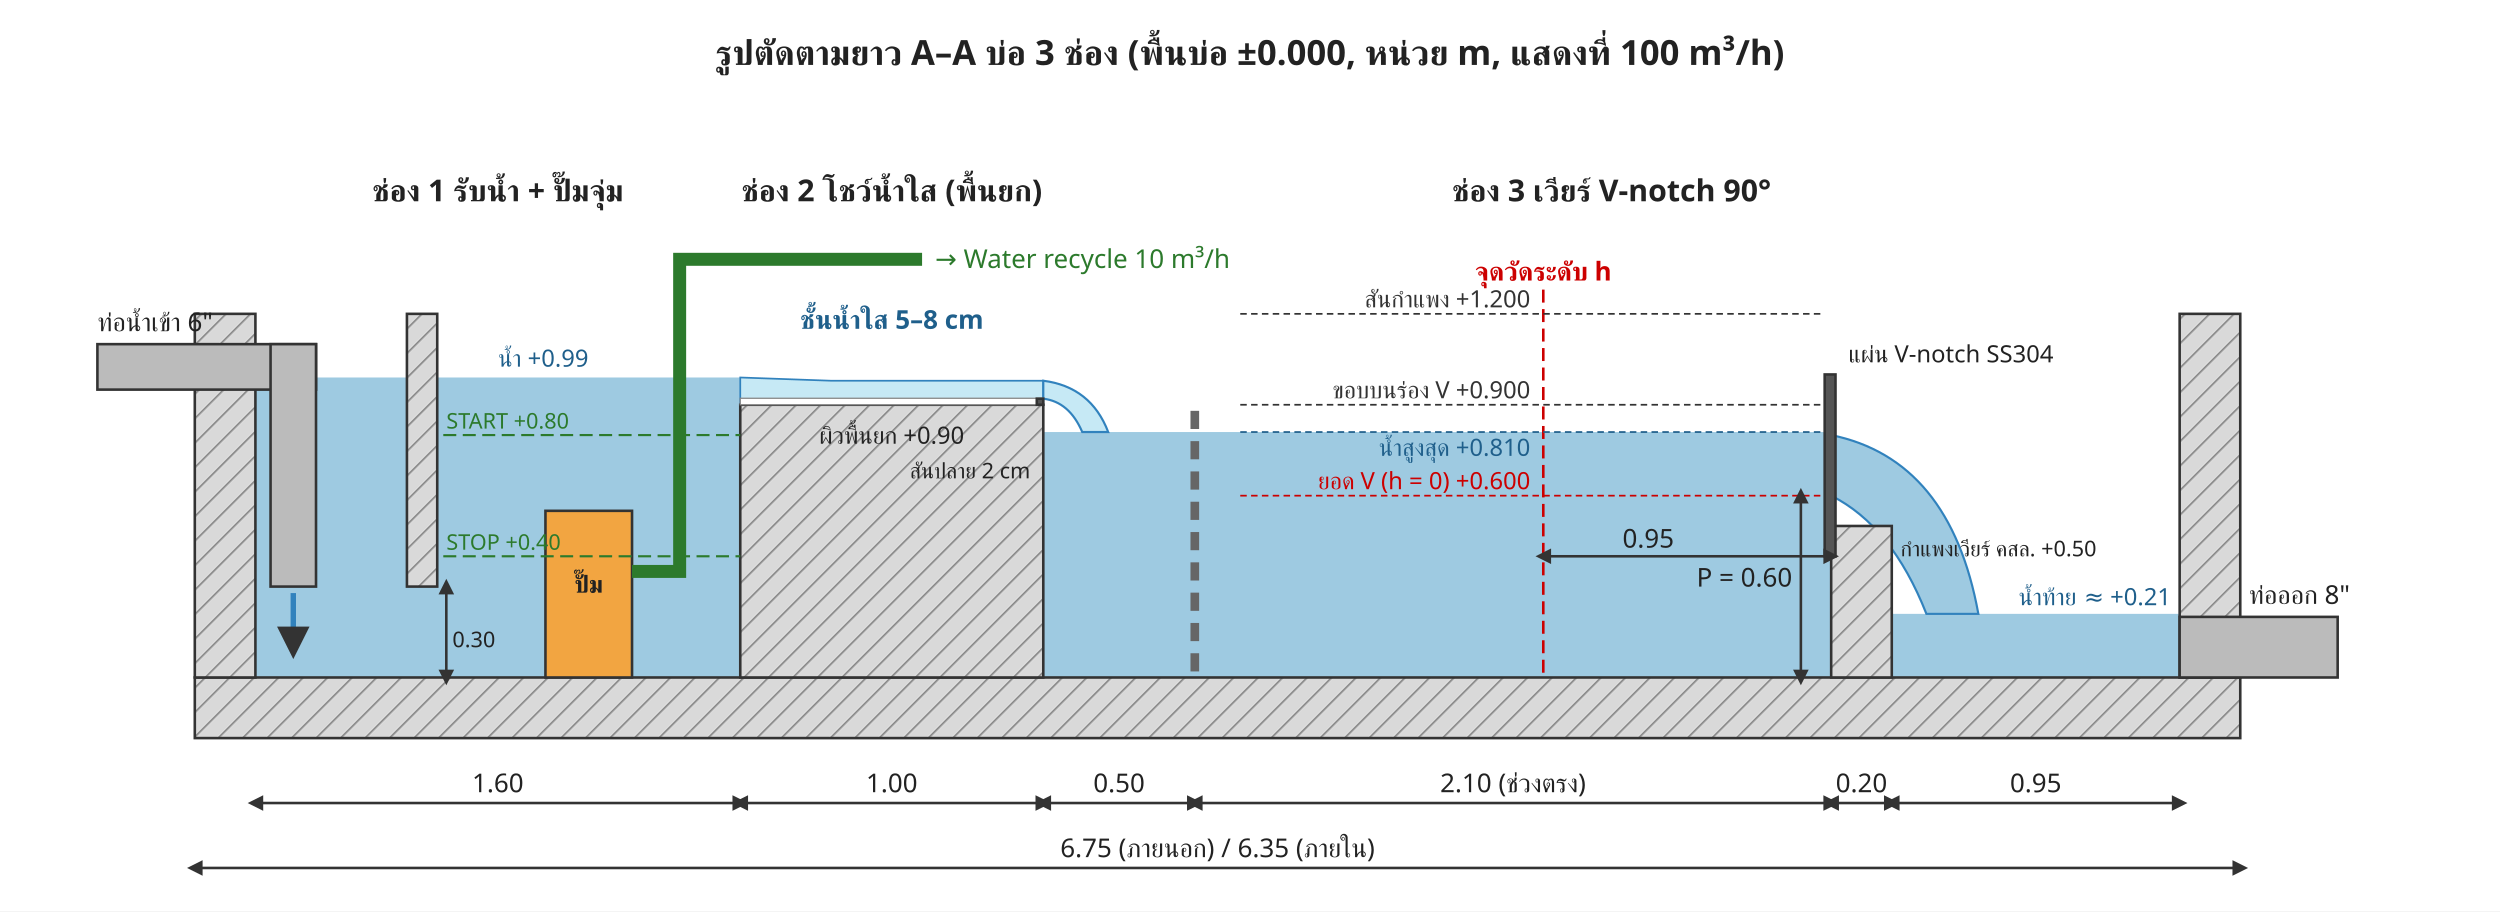
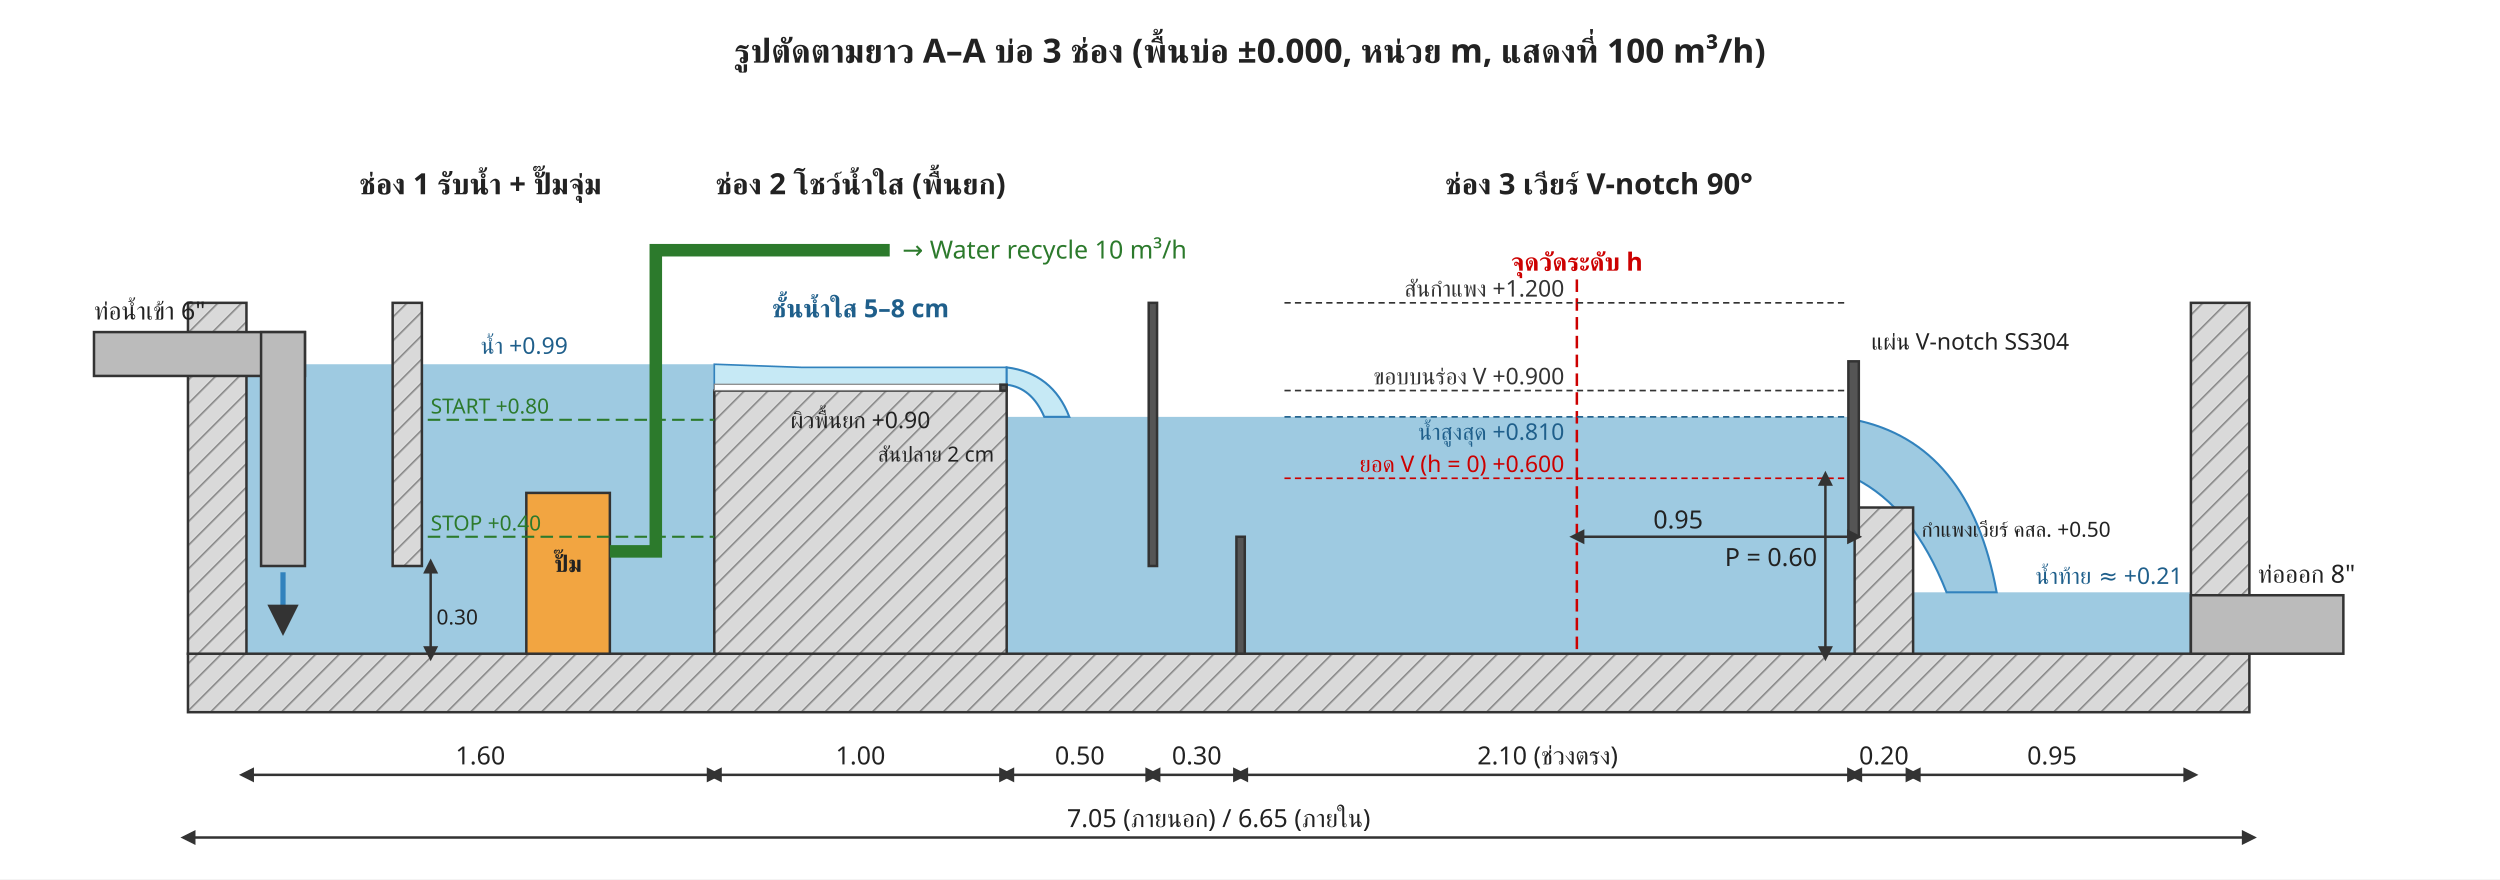
- <svg xmlns="http://www.w3.org/2000/svg" viewBox="0 0 1155 421" width="1155" height="421" font-family="Sarabun, Tahoma, sans-serif">
+ <svg xmlns="http://www.w3.org/2000/svg" viewBox="0 0 1197 421" width="1197" height="421" font-family="Sarabun, Tahoma, sans-serif">
  <defs>
    <pattern id="rc" width="8" height="8" patternUnits="userSpaceOnUse" patternTransform="rotate(45)">
      <rect width="8" height="8" fill="#d9d9d9" />
      <line x1="0" y1="0" x2="0" y2="8" stroke="#888" stroke-width="1.5" />
    </pattern>
    <marker id="a" viewBox="0 0 10 10" refX="5" refY="5" markerWidth="6" markerHeight="6" orient="auto-start-reverse">
      <path d="M0,0 L10,5 L0,10 z" fill="#333" />
    </marker>
  </defs>
-   <rect width="1155" height="421" fill="white" />
-   <text x="577.5" y="30.0" font-size="16" text-anchor="middle" fill="#222" font-weight="bold">รูปตัดตามยาว A–A บ่อ 3 ช่อง  (พื้นบ่อ ±0.000, หน่วย m, แสดงที่ 100 m³/h)</text>
+   <rect width="1197" height="421" fill="white" />
+   <text x="598.5" y="30.0" font-size="16" text-anchor="middle" fill="#222" font-weight="bold">รูปตัดตามยาว A–A บ่อ 3 ช่อง  (พื้นบ่อ ±0.000, หน่วย m, แสดงที่ 100 m³/h)</text>
  <rect x="118.0" y="174.4" width="224.0" height="138.6" fill="#9ecae1" stroke="none" stroke-width="1.2" />
  <polygon points="342.0,174.4 384.0,175.9 482.0,175.9 482.0,187.0 342.0,187.0" fill="#c6e9f5" stroke="#3182bd" stroke-width="0.8" fill-opacity="1" />
-   <rect x="482.0" y="199.6" width="364.0" height="113.4" fill="#9ecae1" stroke="none" stroke-width="1.2" />
-   <rect x="874.0" y="283.6" width="133.0" height="29.4" fill="#9ecae1" stroke="none" stroke-width="1.2" />
+   <rect x="482.0" y="199.6" width="406.0" height="113.4" fill="#9ecae1" stroke="none" stroke-width="1.2" />
+   <rect x="916.0" y="283.6" width="133.0" height="29.4" fill="#9ecae1" stroke="none" stroke-width="1.2" />
  <path d="M482.0,175.9 Q504.0,178.7 512.0,199.6 L500.0,199.6 Q494.0,185.6 482.0,184.2 z" fill="#c6e9f5" stroke="#3182bd" />
-   <path d="M846.0,201.0 Q901.0,212.2 914.0,283.6 L890.0,283.6 Q874.0,243.0 846.0,229.0 z" fill="#9ecae1" stroke="#3182bd" />
-   <rect x="90.0" y="313.0" width="945.0" height="28.0" fill="url(#rc)" stroke="#333" stroke-width="1.2" />
+   <path d="M888.0,201.0 Q943.0,212.2 956.0,283.6 L932.0,283.6 Q916.0,243.0 888.0,229.0 z" fill="#9ecae1" stroke="#3182bd" />
+   <rect x="90.0" y="313.0" width="987.0" height="28.0" fill="url(#rc)" stroke="#333" stroke-width="1.2" />
  <rect x="90.0" y="145.0" width="28.0" height="168.0" fill="url(#rc)" stroke="#333" stroke-width="1.2" />
-   <rect x="1007.0" y="145.0" width="28.0" height="168.0" fill="url(#rc)" stroke="#333" stroke-width="1.2" />
+   <rect x="1049.0" y="145.0" width="28.0" height="168.0" fill="url(#rc)" stroke="#333" stroke-width="1.2" />
  <rect x="342.0" y="187.0" width="140.0" height="126.0" fill="url(#rc)" stroke="#333" stroke-width="1.2" />
  <rect x="342.0" y="184.0" width="140.0" height="3.0" fill="#fff" stroke="#888" stroke-width="0.6" />
  <rect x="479.0" y="184.2" width="3.0" height="2.8" fill="#555" stroke="#333" stroke-width="1.2" />
  <rect x="45.0" y="159.0" width="101.0" height="21.0" fill="#bbb" stroke="#333" stroke-width="1.2" />
  <rect x="125.0" y="159.0" width="21.0" height="112.0" fill="#bbb" stroke="#333" stroke-width="1.2" />
  <text x="45.0" y="153.0" font-size="12" text-anchor="start" fill="#222" font-weight="normal">ท่อน้ำเข้า 6"</text>
  <line x1="135.5" y1="274.0" x2="135.5" y2="297.0" stroke="#3182bd" stroke-width="2.5" marker-end="url(#a)" />
  <rect x="188.0" y="145.0" width="14.0" height="126.0" fill="url(#rc)" stroke="#333" stroke-width="1.2" />
  <line x1="206.2" y1="271.0" x2="206.2" y2="313.0" stroke="#333" stroke-width="1.2" marker-start="url(#a)" marker-end="url(#a)" />
  <text x="209.0" y="299.0" font-size="10" text-anchor="start" fill="#222" font-weight="normal">0.30</text>
  <rect x="252.0" y="236.0" width="40.0" height="77.0" fill="#f2a541" stroke="#333" stroke-width="1.2" />
  <text x="272.0" y="273.8" font-size="11" text-anchor="middle" fill="#222" font-weight="bold">ปั๊ม</text>
  <path d="M292.0,264.0 H314.0 V119.8 H426.0" fill="none" stroke="#2c7a2c" stroke-width="6" />
  <text x="432.0" y="123.8" font-size="12" text-anchor="start" fill="#2c7a2c" font-weight="normal">→ Water recycle 10 m³/h</text>
  <line x1="204.8" y1="201.0" x2="342.0" y2="201.0" stroke="#2c7a2c" stroke-width="1" stroke-dasharray="6 3" />
  <text x="206.2" y="198.0" font-size="10" text-anchor="start" fill="#2c7a2c" font-weight="normal">START +0.80</text>
  <line x1="204.8" y1="257.0" x2="342.0" y2="257.0" stroke="#2c7a2c" stroke-width="1" stroke-dasharray="6 3" />
  <text x="206.2" y="254.0" font-size="10" text-anchor="start" fill="#2c7a2c" font-weight="normal">STOP +0.40</text>
-   <rect x="550.0" y="301.8" width="4.0" height="8.4" fill="#666" stroke="none" stroke-width="1.2" />
-   <rect x="550.0" y="287.8" width="4.0" height="8.4" fill="#666" stroke="none" stroke-width="1.2" />
-   <rect x="550.0" y="273.8" width="4.0" height="8.4" fill="#666" stroke="none" stroke-width="1.2" />
-   <rect x="550.0" y="259.8" width="4.0" height="8.4" fill="#666" stroke="none" stroke-width="1.2" />
-   <rect x="550.0" y="245.8" width="4.0" height="8.4" fill="#666" stroke="none" stroke-width="1.2" />
-   <rect x="550.0" y="231.8" width="4.0" height="8.4" fill="#666" stroke="none" stroke-width="1.2" />
-   <rect x="550.0" y="217.8" width="4.0" height="8.4" fill="#666" stroke="none" stroke-width="1.2" />
-   <rect x="550.0" y="203.8" width="4.0" height="8.4" fill="#666" stroke="none" stroke-width="1.2" />
-   <rect x="550.0" y="189.8" width="4.0" height="8.4" fill="#666" stroke="none" stroke-width="1.2" />
-   <line x1="713.0" y1="133.8" x2="713.0" y2="313.0" stroke="#c00" stroke-width="1.2" stroke-dasharray="6 3" />
-   <text x="713.0" y="129.6" font-size="12" text-anchor="middle" fill="#c00" font-weight="bold">จุดวัดระดับ h</text>
-   <rect x="846.0" y="243.0" width="28.0" height="70.0" fill="url(#rc)" stroke="#333" stroke-width="1.2" />
-   <rect x="843.0" y="173.0" width="5.0" height="84.0" fill="#555" stroke="#333" stroke-width="1.2" />
-   <text x="854.0" y="167.4" font-size="11" text-anchor="start" fill="#222" font-weight="normal">แผ่น V-notch SS304</text>
-   <text x="878.0" y="257.0" font-size="10" text-anchor="start" fill="#222" font-weight="normal">กำแพงเวียร์ คสล. +0.50</text>
-   <rect x="1007.0" y="285.0" width="73.0" height="28.0" fill="#bbb" stroke="#333" stroke-width="1.2" />
-   <text x="1039.0" y="279.0" font-size="12" text-anchor="start" fill="#222" font-weight="normal">ท่อออก 8"</text>
-   <line x1="573.0" y1="145.0" x2="842.0" y2="145.0" stroke="#333" stroke-width="0.8" stroke-dasharray="3 2" />
-   <text x="707.0" y="142.0" font-size="11" text-anchor="end" fill="#333" font-weight="normal">สันกำแพง +1.200</text>
-   <line x1="573.0" y1="187.0" x2="842.0" y2="187.0" stroke="#333" stroke-width="0.8" stroke-dasharray="3 2" />
-   <text x="707.0" y="184.0" font-size="11" text-anchor="end" fill="#333" font-weight="normal">ขอบบนร่อง V +0.900</text>
-   <line x1="573.0" y1="199.6" x2="842.0" y2="199.6" stroke="#1f5f8b" stroke-width="0.8" stroke-dasharray="3 2" />
-   <text x="707.0" y="210.6" font-size="11" text-anchor="end" fill="#1f5f8b" font-weight="normal">น้ำสูงสุด +0.810</text>
-   <line x1="573.0" y1="229.0" x2="842.0" y2="229.0" stroke="#c00" stroke-width="0.8" stroke-dasharray="3 2" />
-   <text x="707.0" y="226.0" font-size="11" text-anchor="end" fill="#c00" font-weight="normal">ยอด V (h = 0) +0.600</text>
+   <rect x="550.0" y="145.0" width="4.0" height="126.0" fill="#555" stroke="#333" stroke-width="1.2" />
+   <rect x="592.0" y="257.0" width="4.0" height="56.0" fill="#555" stroke="#333" stroke-width="1.2" />
+   <line x1="755.0" y1="133.8" x2="755.0" y2="313.0" stroke="#c00" stroke-width="1.2" stroke-dasharray="6 3" />
+   <text x="755.0" y="129.6" font-size="12" text-anchor="middle" fill="#c00" font-weight="bold">จุดวัดระดับ h</text>
+   <rect x="888.0" y="243.0" width="28.0" height="70.0" fill="url(#rc)" stroke="#333" stroke-width="1.2" />
+   <rect x="885.0" y="173.0" width="5.0" height="84.0" fill="#555" stroke="#333" stroke-width="1.2" />
+   <text x="896.0" y="167.4" font-size="11" text-anchor="start" fill="#222" font-weight="normal">แผ่น V-notch SS304</text>
+   <text x="920.0" y="257.0" font-size="10" text-anchor="start" fill="#222" font-weight="normal">กำแพงเวียร์ คสล. +0.50</text>
+   <rect x="1049.0" y="285.0" width="73.0" height="28.0" fill="#bbb" stroke="#333" stroke-width="1.2" />
+   <text x="1081.0" y="279.0" font-size="12" text-anchor="start" fill="#222" font-weight="normal">ท่อออก 8"</text>
+   <line x1="615.0" y1="145.0" x2="884.0" y2="145.0" stroke="#333" stroke-width="0.8" stroke-dasharray="3 2" />
+   <text x="749.0" y="142.0" font-size="11" text-anchor="end" fill="#333" font-weight="normal">สันกำแพง +1.200</text>
+   <line x1="615.0" y1="187.0" x2="884.0" y2="187.0" stroke="#333" stroke-width="0.8" stroke-dasharray="3 2" />
+   <text x="749.0" y="184.0" font-size="11" text-anchor="end" fill="#333" font-weight="normal">ขอบบนร่อง V +0.900</text>
+   <line x1="615.0" y1="199.6" x2="884.0" y2="199.6" stroke="#1f5f8b" stroke-width="0.8" stroke-dasharray="3 2" />
+   <text x="749.0" y="210.6" font-size="11" text-anchor="end" fill="#1f5f8b" font-weight="normal">น้ำสูงสุด +0.810</text>
+   <line x1="615.0" y1="229.0" x2="884.0" y2="229.0" stroke="#c00" stroke-width="0.8" stroke-dasharray="3 2" />
+   <text x="749.0" y="226.0" font-size="11" text-anchor="end" fill="#c00" font-weight="normal">ยอด V (h = 0) +0.600</text>
  <text x="412.0" y="205.0" font-size="11" text-anchor="middle" fill="#222" font-weight="normal">ผิวพื้นยก +0.90</text>
  <text x="412.0" y="151.9" font-size="12" text-anchor="middle" fill="#1f5f8b" font-weight="bold">ชั้นน้ำใส 5–8 cm</text>
  <text x="476.0" y="221.0" font-size="10" text-anchor="end" fill="#222" font-weight="normal">สันปลาย 2 cm</text>
  <text x="251.0" y="169.4" font-size="11" text-anchor="middle" fill="#1f5f8b" font-weight="normal">น้ำ +0.99</text>
-   <text x="1003.0" y="279.6" font-size="11" text-anchor="end" fill="#1f5f8b" font-weight="normal">น้ำท้าย ≈ +0.21</text>
-   <line x1="832.0" y1="229.0" x2="832.0" y2="313.0" stroke="#333" stroke-width="1.2" marker-start="url(#a)" marker-end="url(#a)" />
-   <text x="828.0" y="271.0" font-size="12" text-anchor="end" fill="#222" font-weight="normal">P = 0.60</text>
-   <line x1="713.0" y1="257.0" x2="846.0" y2="257.0" stroke="#333" stroke-width="1.2" marker-start="url(#a)" marker-end="url(#a)" />
-   <text x="761.5" y="253.0" font-size="12" text-anchor="middle" fill="#222" font-weight="normal">0.95</text>
+   <text x="1045.0" y="279.6" font-size="11" text-anchor="end" fill="#1f5f8b" font-weight="normal">น้ำท้าย ≈ +0.21</text>
+   <line x1="874.0" y1="229.0" x2="874.0" y2="313.0" stroke="#333" stroke-width="1.2" marker-start="url(#a)" marker-end="url(#a)" />
+   <text x="870.0" y="271.0" font-size="12" text-anchor="end" fill="#222" font-weight="normal">P = 0.60</text>
+   <line x1="755.0" y1="257.0" x2="888.0" y2="257.0" stroke="#333" stroke-width="1.2" marker-start="url(#a)" marker-end="url(#a)" />
+   <text x="803.5" y="253.0" font-size="12" text-anchor="middle" fill="#222" font-weight="normal">0.95</text>
  <text x="230.0" y="93.0" font-size="14" text-anchor="middle" fill="#222" font-weight="bold">ช่อง 1  รับน้ำ + ปั๊มจุ่ม</text>
  <text x="412.0" y="93.0" font-size="14" text-anchor="middle" fill="#222" font-weight="bold">ช่อง 2  โชว์น้ำใส (พื้นยก)</text>
-   <text x="744.5" y="93.0" font-size="14" text-anchor="middle" fill="#222" font-weight="bold">ช่อง 3  เวียร์ V-notch 90°</text>
+   <text x="765.5" y="93.0" font-size="14" text-anchor="middle" fill="#222" font-weight="bold">ช่อง 3  เวียร์ V-notch 90°</text>
  <line x1="118.0" y1="371.0" x2="342.0" y2="371.0" stroke="#333" stroke-width="1.2" marker-start="url(#a)" marker-end="url(#a)" />
  <text x="230.0" y="366.0" font-size="12" text-anchor="middle" fill="#222" font-weight="normal">1.60</text>
  <line x1="342.0" y1="371.0" x2="482.0" y2="371.0" stroke="#333" stroke-width="1.2" marker-start="url(#a)" marker-end="url(#a)" />
  <text x="412.0" y="366.0" font-size="12" text-anchor="middle" fill="#222" font-weight="normal">1.00</text>
  <line x1="482.0" y1="371.0" x2="552.0" y2="371.0" stroke="#333" stroke-width="1.2" marker-start="url(#a)" marker-end="url(#a)" />
  <text x="517.0" y="366.0" font-size="12" text-anchor="middle" fill="#222" font-weight="normal">0.50</text>
-   <line x1="552.0" y1="371.0" x2="846.0" y2="371.0" stroke="#333" stroke-width="1.2" marker-start="url(#a)" marker-end="url(#a)" />
-   <text x="699.0" y="366.0" font-size="12" text-anchor="middle" fill="#222" font-weight="normal">2.10 (ช่วงตรง)</text>
-   <line x1="846.0" y1="371.0" x2="874.0" y2="371.0" stroke="#333" stroke-width="1.2" marker-start="url(#a)" marker-end="url(#a)" />
-   <text x="860.0" y="366.0" font-size="12" text-anchor="middle" fill="#222" font-weight="normal">0.20</text>
-   <line x1="874.0" y1="371.0" x2="1007.0" y2="371.0" stroke="#333" stroke-width="1.2" marker-start="url(#a)" marker-end="url(#a)" />
-   <text x="940.5" y="366.0" font-size="12" text-anchor="middle" fill="#222" font-weight="normal">0.95</text>
-   <line x1="90.0" y1="401.0" x2="1035.0" y2="401.0" stroke="#333" stroke-width="1.2" marker-start="url(#a)" marker-end="url(#a)" />
-   <text x="562.5" y="396.0" font-size="12" text-anchor="middle" fill="#222" font-weight="normal">6.75 (ภายนอก) / 6.35 (ภายใน)</text>
+   <line x1="552.0" y1="371.0" x2="594.0" y2="371.0" stroke="#333" stroke-width="1.2" marker-start="url(#a)" marker-end="url(#a)" />
+   <text x="573.0" y="366.0" font-size="12" text-anchor="middle" fill="#222" font-weight="normal">0.30</text>
+   <line x1="594.0" y1="371.0" x2="888.0" y2="371.0" stroke="#333" stroke-width="1.2" marker-start="url(#a)" marker-end="url(#a)" />
+   <text x="741.0" y="366.0" font-size="12" text-anchor="middle" fill="#222" font-weight="normal">2.10 (ช่วงตรง)</text>
+   <line x1="888.0" y1="371.0" x2="916.0" y2="371.0" stroke="#333" stroke-width="1.2" marker-start="url(#a)" marker-end="url(#a)" />
+   <text x="902.0" y="366.0" font-size="12" text-anchor="middle" fill="#222" font-weight="normal">0.20</text>
+   <line x1="916.0" y1="371.0" x2="1049.0" y2="371.0" stroke="#333" stroke-width="1.2" marker-start="url(#a)" marker-end="url(#a)" />
+   <text x="982.5" y="366.0" font-size="12" text-anchor="middle" fill="#222" font-weight="normal">0.95</text>
+   <line x1="90.0" y1="401.0" x2="1077.0" y2="401.0" stroke="#333" stroke-width="1.2" marker-start="url(#a)" marker-end="url(#a)" />
+   <text x="583.5" y="396.0" font-size="12" text-anchor="middle" fill="#222" font-weight="normal">7.05 (ภายนอก) / 6.65 (ภายใน)</text>
</svg>
